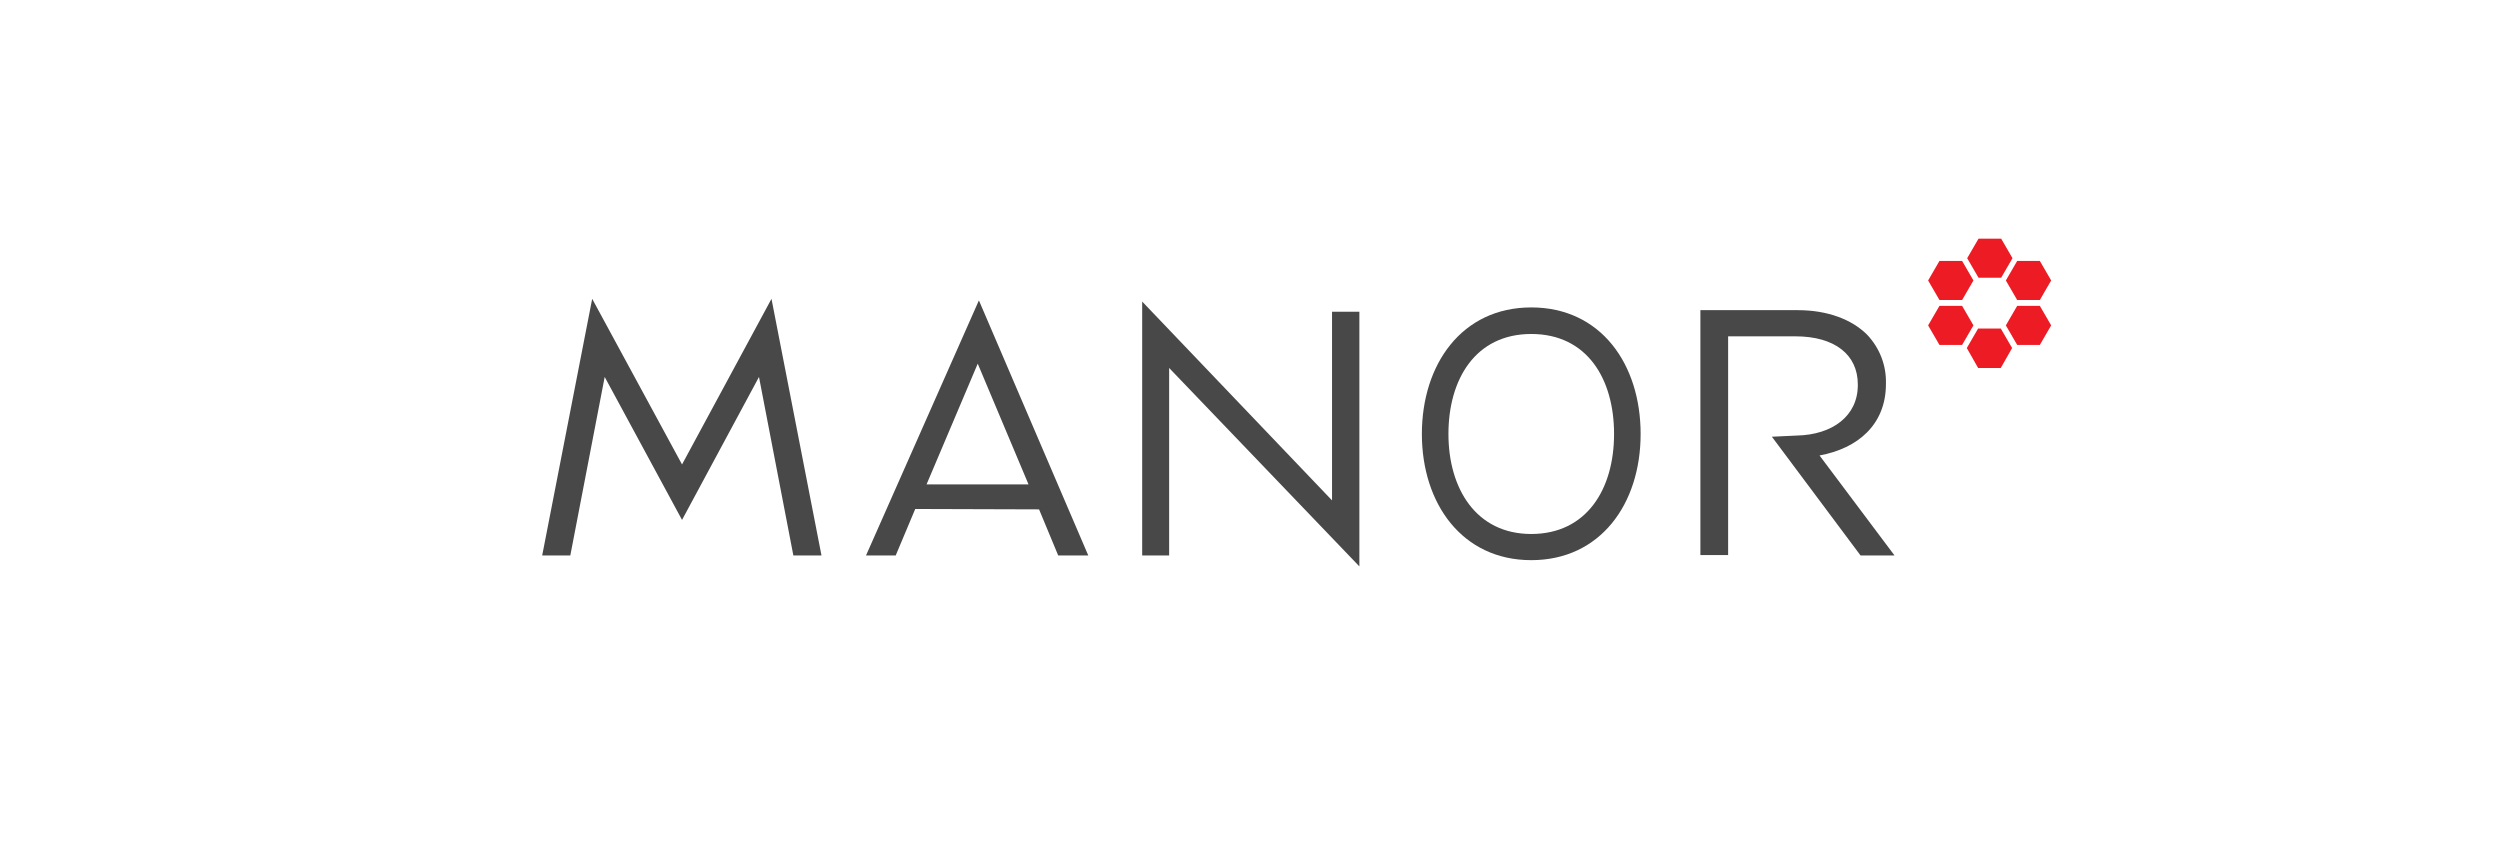
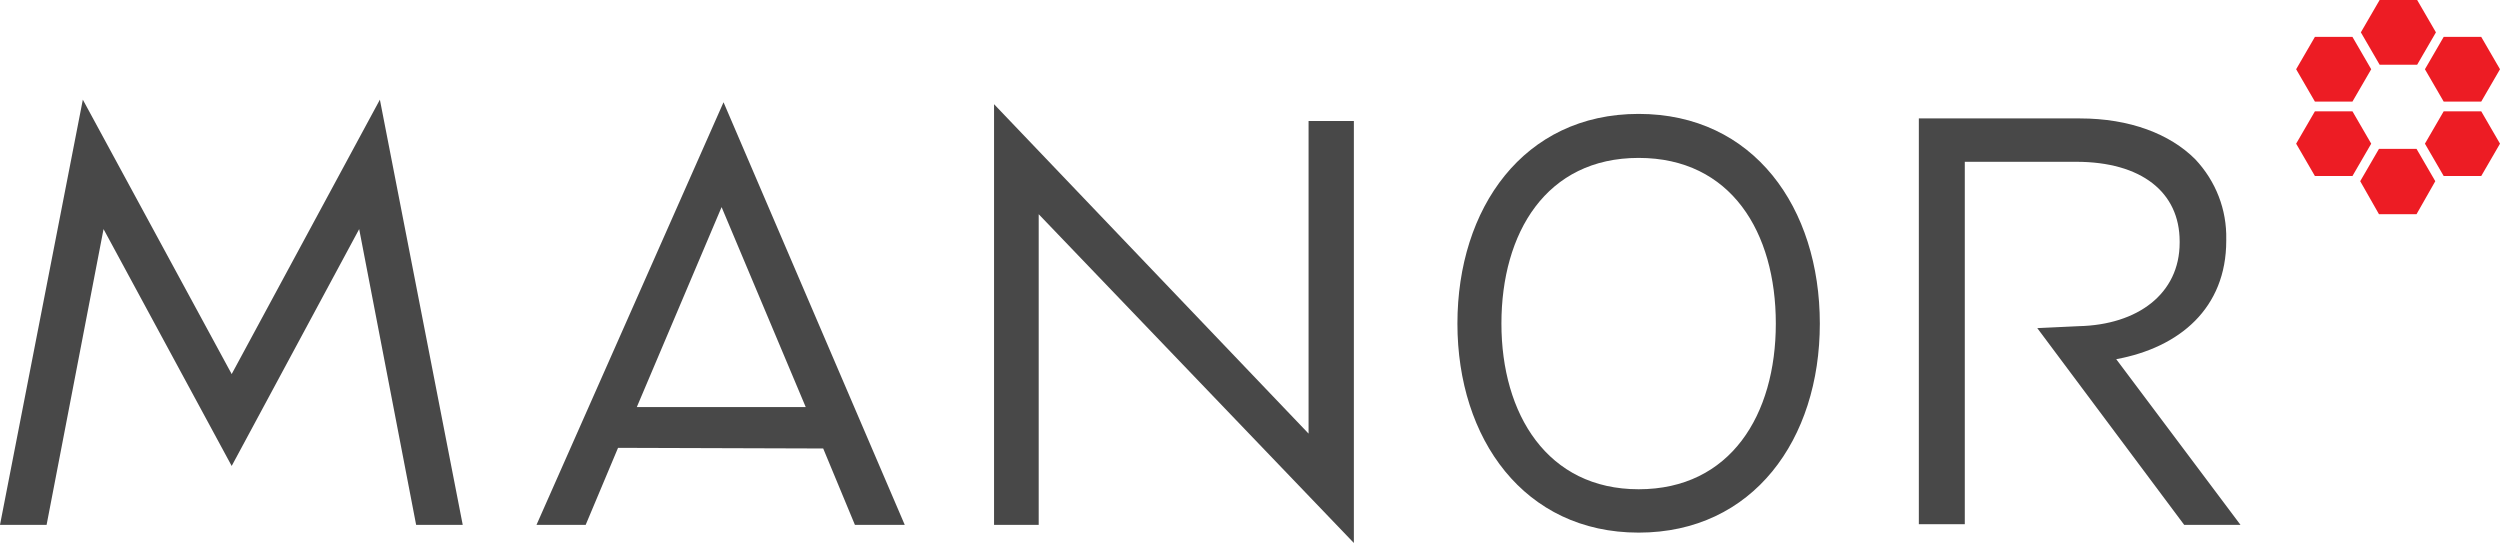
- <svg xmlns="http://www.w3.org/2000/svg" version="1.1" id="Layer_1" x="0px" y="0px" viewBox="0 0 640 220" style="enable-background:new 0 0 640 220;" xml:space="preserve">
+ <svg xmlns="http://www.w3.org/2000/svg" version="1.1" id="Layer_1" x="0px" y="0px" viewBox="0 0 386.3 83.9" style="enable-background:new 0 0 386.3 83.9;" xml:space="preserve">
  <style type="text/css">
	.st0{fill:#ED1C24;}
	.st1{fill:#484848;}
</style>
-   <path class="st0" d="M506.4,84.1l-2.9,5l2.9,5.1h5.8l2.9-5.1l-2.9-5H506.4z M516.4,78.3l-2.9,5l2.9,5h5.8l2.9-5l-2.9-5H516.4z   M502.3,78.3h-5.8l-2.9,5l2.9,5h5.8l2.9-5L502.3,78.3z M516.4,76.8h5.8l2.9-5l-2.9-5h-5.8l-2.9,5L516.4,76.8z M502.3,76.8l2.9-5  l-2.9-5h-5.8l-2.9,5l2.9,5H502.3z M512.3,71.1l2.9-5l-2.9-5h-5.8l-2.9,5l2.9,5H512.3z" />
-   <path class="st1" d="M392,78.7c-17.8,0-28,14.6-28,32.4s10.3,32.3,28,32.3s28-14.4,28-32.3S409.8,78.7,392,78.7z M392,136.7  c-14.1,0-21.2-11.6-21.2-25.6s6.9-25.6,21.2-25.6s21.2,11.5,21.2,25.6S406.2,136.7,392,136.7z" />
-   <polygon class="st1" points="341,128.1 292.4,77.2 292.4,142.2 299.3,142.2 299.3,94.2 348,145 348,79.8 341,79.8 " />
-   <path class="st1" d="M476.3,142.2h8.7l-19.2-25.6c9.8-1.8,17-7.9,17-18.3v-0.2c0.1-4.6-1.6-9-4.8-12.4c-3.9-3.9-10.1-6.3-17.8-6.3  h-24.9v62.7h7.1V86.1h17.2c10.1,0,16,4.7,16,12.3v0.2c0,7.9-6.5,12.7-15.6,12.9l0,0l-6.4,0.3L476.3,142.2z" />
-   <path class="st1" d="M221.7,142.2h7.6l5-11.9l31.7,0.1l4.9,11.8h7.7l-28-65.3L221.7,142.2z M237.2,124l13.1-30.9l13,30.9H237.2z" />
-   <polygon class="st1" points="174.6,133.1 194.3,96.5 203.1,142.2 210.3,142.2 197.5,76.5 174.6,118.9 151.6,76.5 138.8,142.2   146,142.2 154.8,96.5 " />
+   <path class="st0" d="M367.6,23l-2.9,5l2.9,5.1h5.8l2.9-5.1l-2.9-5H367.6z M377.6,17.2l-2.9,5l2.9,5h5.8l2.9-5l-2.9-5H377.6z   M363.5,17.2h-5.8l-2.9,5l2.9,5h5.8l2.9-5L363.5,17.2z M377.6,15.7h5.8l2.9-5l-2.9-5h-5.8l-2.9,5L377.6,15.7z M363.5,15.7l2.9-5  l-2.9-5h-5.8l-2.9,5l2.9,5H363.5z M373.5,10l2.9-5l-2.9-5h-5.8l-2.9,5l2.9,5H373.5z" />
+   <path class="st1" d="M253.2,17.6c-17.8,0-28,14.6-28,32.4s10.3,32.3,28,32.3s28-14.4,28-32.3S271,17.6,253.2,17.6z M253.2,75.6  C239.1,75.6,232,64,232,50s6.9-25.6,21.2-25.6c14.3,0,21.2,11.5,21.2,25.6S267.4,75.6,253.2,75.6z" />
+   <polygon class="st1" points="202.2,67 153.6,16.1 153.6,81.1 160.5,81.1 160.5,33.1 209.2,83.9 209.2,18.7 202.2,18.7 " />
+   <path class="st1" d="M337.5,81.1h8.7L327,55.5c9.8-1.8,17-7.9,17-18.3V37c0.1-4.6-1.6-9-4.8-12.4c-3.9-3.9-10.1-6.3-17.8-6.3h-24.9  V81h7.1V25h17.2c10.1,0,16,4.7,16,12.3v0.2c0,7.9-6.5,12.7-15.6,12.9l0,0l-6.4,0.3L337.5,81.1z" />
+   <path class="st1" d="M82.9,81.1h7.6l5-11.9l31.7,0.1l4.9,11.8h7.7l-28-65.3L82.9,81.1z M98.4,62.9L111.5,32l13,30.9H98.4z" />
+   <polygon class="st1" points="35.8,72 55.5,35.4 64.3,81.1 71.5,81.1 58.7,15.4 35.8,57.8 12.8,15.4 0,81.1 7.2,81.1 16,35.4 " />
</svg>
